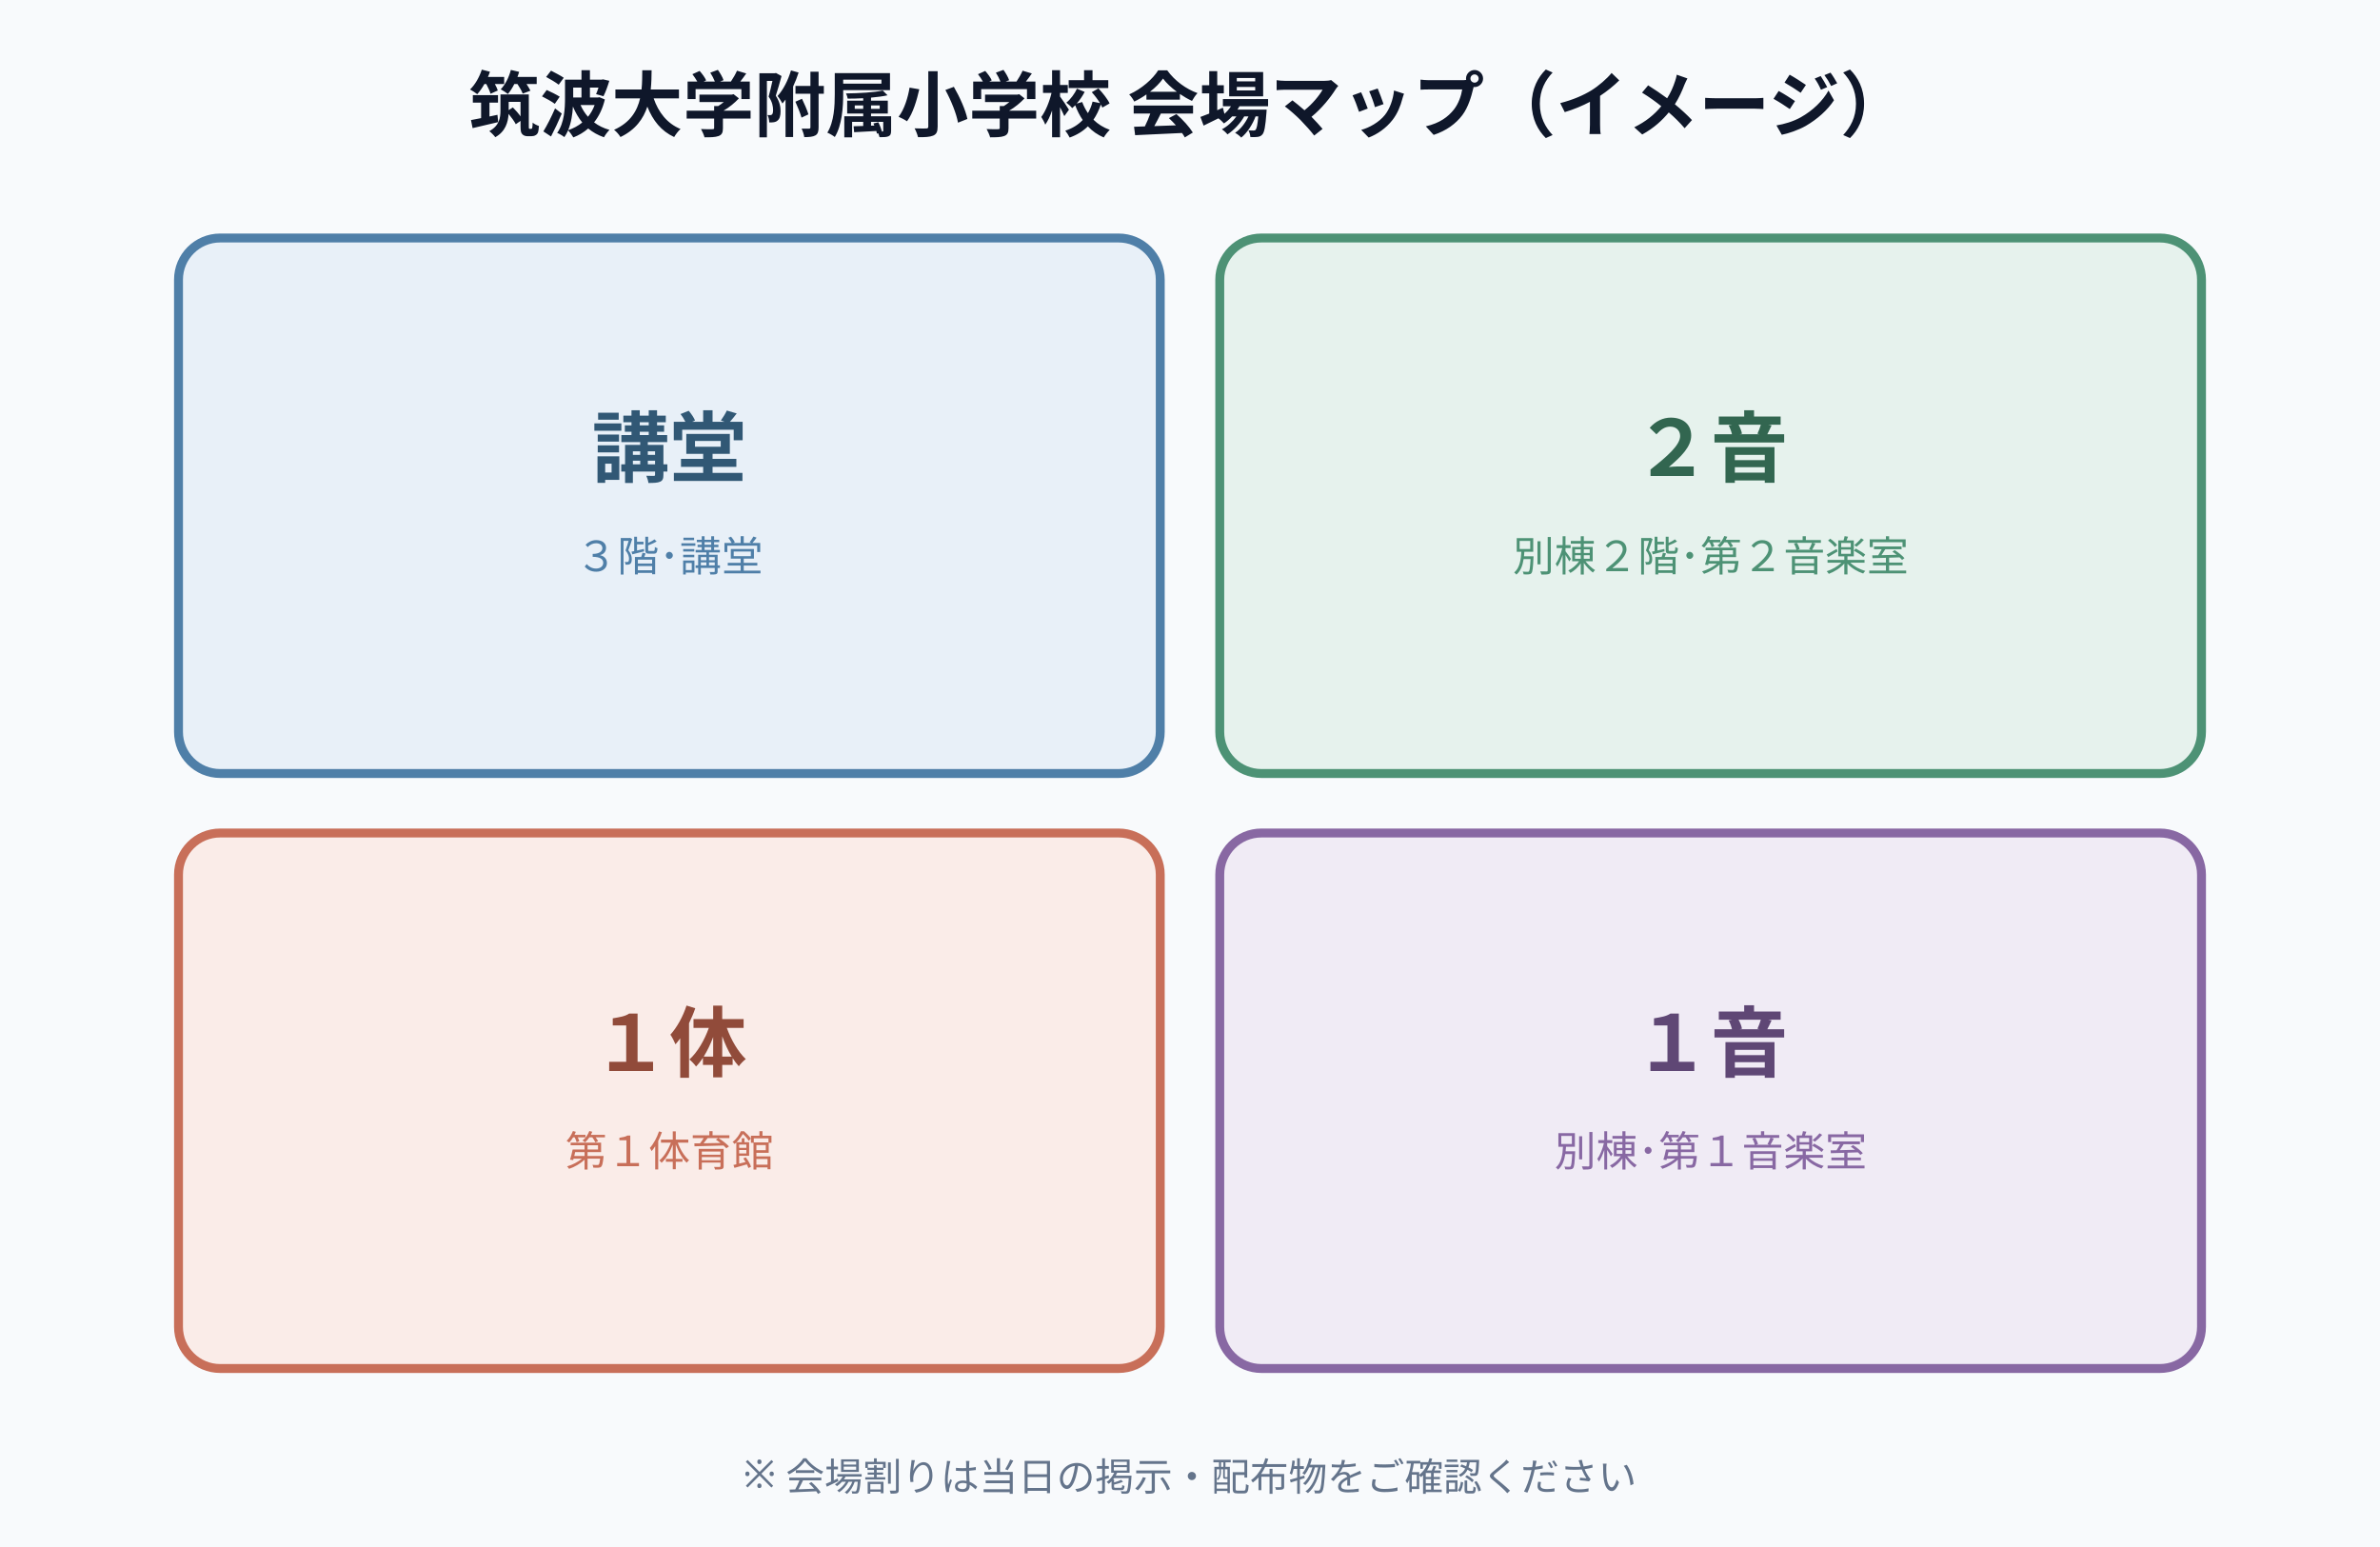
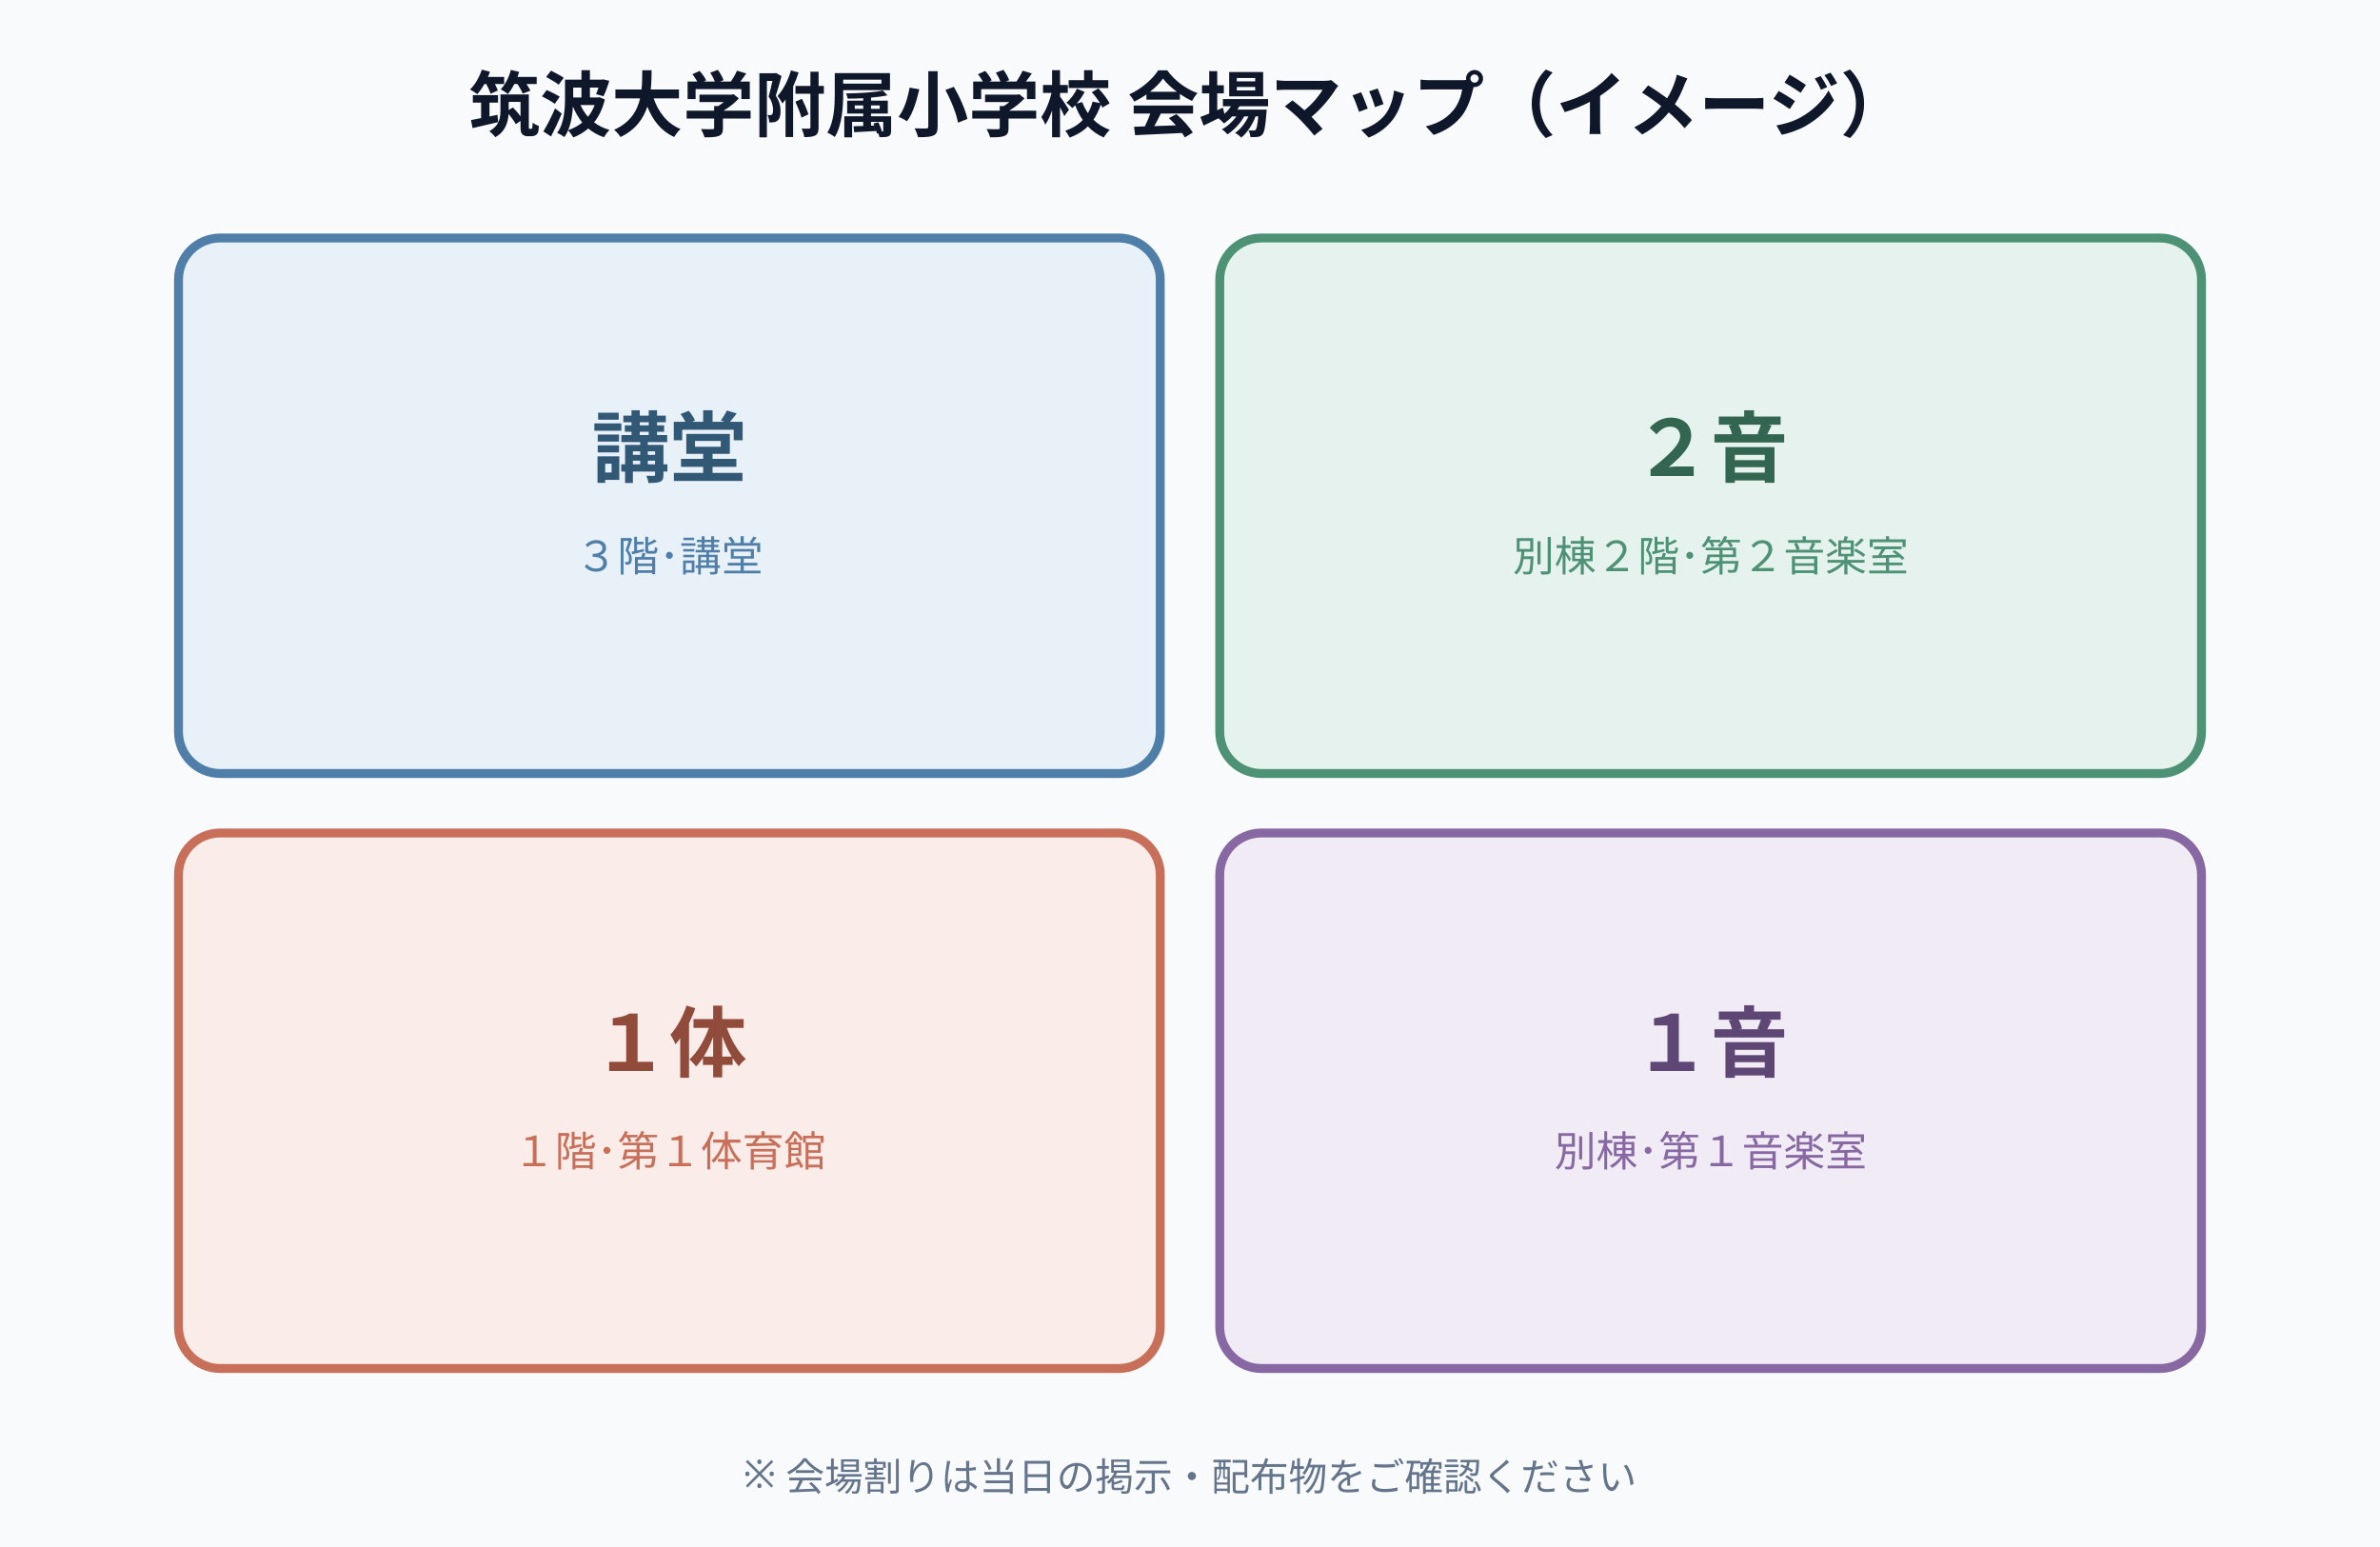
<svg xmlns="http://www.w3.org/2000/svg" viewBox="0 0 800 520" width="800" height="520" font-family="'Hiragino Sans','Yu Gothic',sans-serif">
  <rect width="800" height="520" fill="#f8fafc" />
  <text x="400" y="44" font-size="24" font-weight="700" text-anchor="middle" fill="#0f172a">筑波大学附属小学校 会場マップ（イメージ）</text>
  <rect x="60" y="80" width="330" height="180" rx="14" fill="#e8f0f8" stroke="#4f7fa8" stroke-width="3" />
  <text x="225" y="160" font-size="26" font-weight="700" text-anchor="middle" fill="#315875">講堂</text>
  <text x="225" y="192" font-size="14" text-anchor="middle" fill="#4f7fa8">３階･講堂</text>
  <rect x="410" y="80" width="330" height="180" rx="14" fill="#e6f2ed" stroke="#4d9275" stroke-width="3" />
  <text x="575" y="160" font-size="26" font-weight="700" text-anchor="middle" fill="#326650">２音</text>
  <text x="575" y="192" font-size="14" text-anchor="middle" fill="#4d9275">別棟２階･第２音楽室</text>
  <rect x="60" y="280" width="330" height="180" rx="14" fill="#faece8" stroke="#c86f59" stroke-width="3" />
  <text x="225" y="360" font-size="26" font-weight="700" text-anchor="middle" fill="#914b3a">１体</text>
-   <text x="225" y="392" font-size="14" text-anchor="middle" fill="#c86f59">第１体育館</text>
+   <text x="225" y="392" font-size="14" text-anchor="middle" fill="#c86f59">１階･第１体育館</text>
  <rect x="410" y="280" width="330" height="180" rx="14" fill="#f0ebf5" stroke="#8868a3" stroke-width="3" />
  <text x="575" y="360" font-size="26" font-weight="700" text-anchor="middle" fill="#5f4775">１音</text>
  <text x="575" y="392" font-size="14" text-anchor="middle" fill="#8868a3">別棟･第１音楽室</text>
  <text x="400" y="500" font-size="13" text-anchor="middle" fill="#64748b">※ 会場割りは当日の掲示・配布物をご確認ください</text>
</svg>
